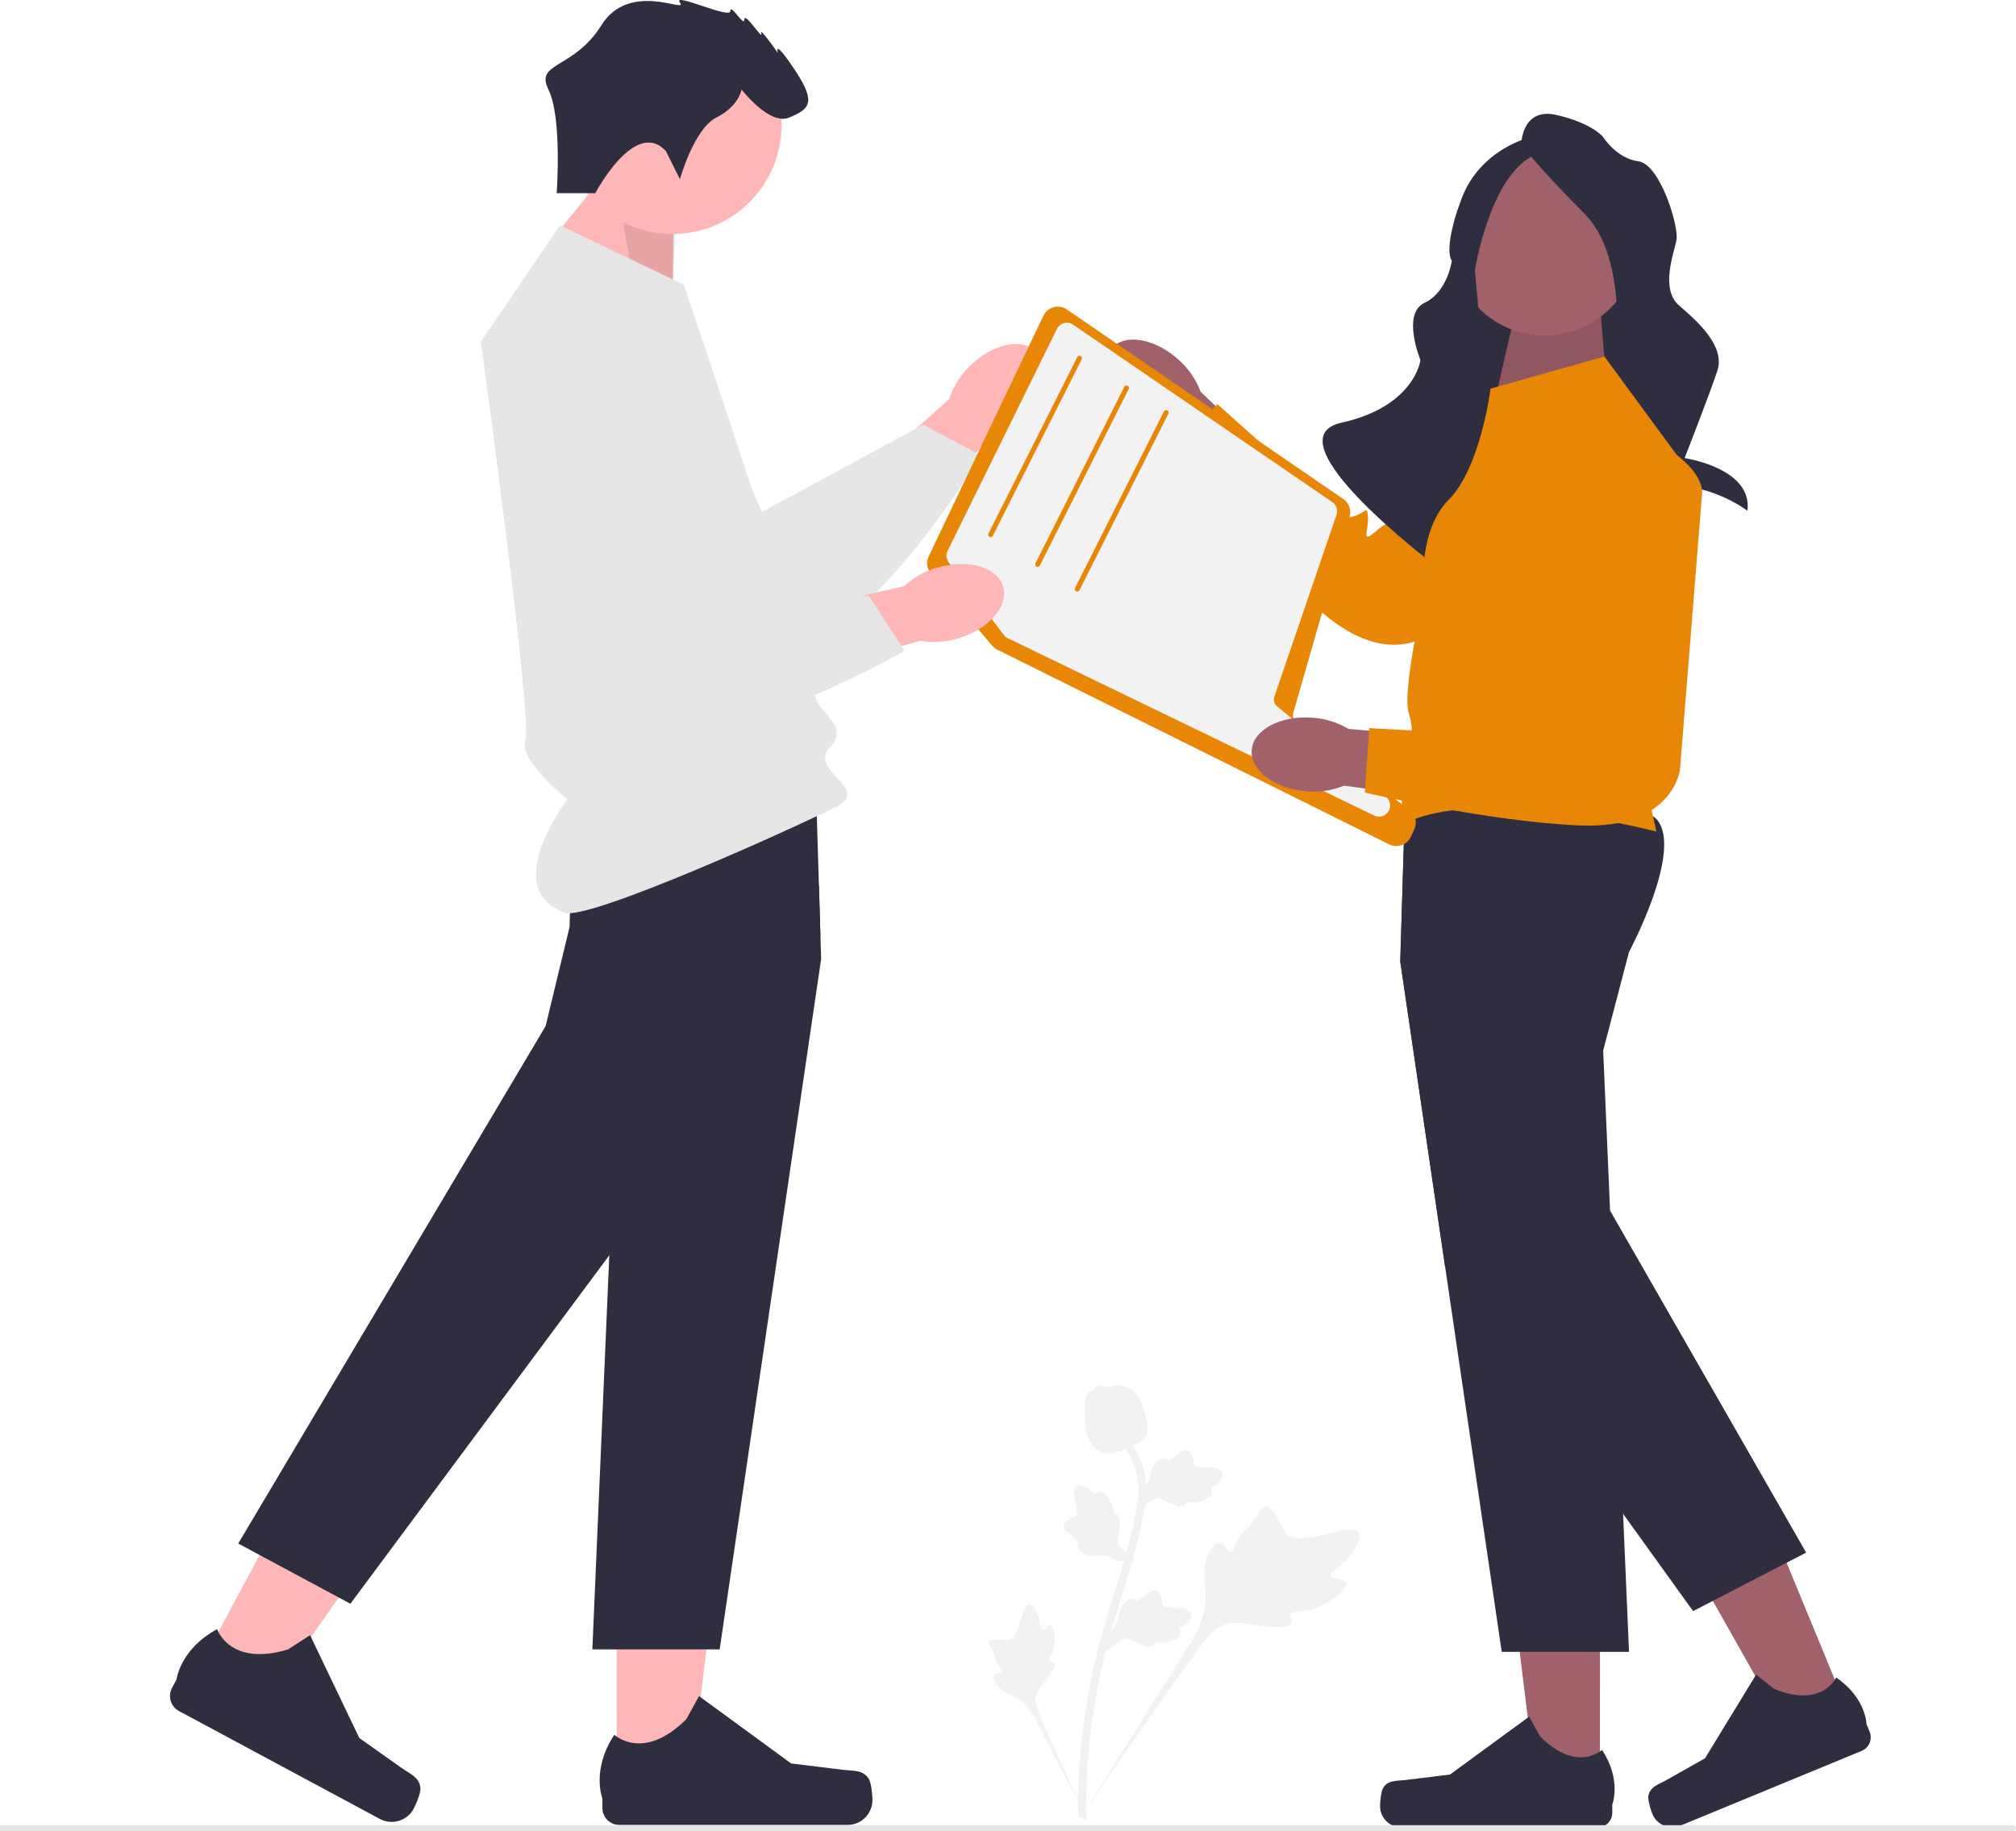
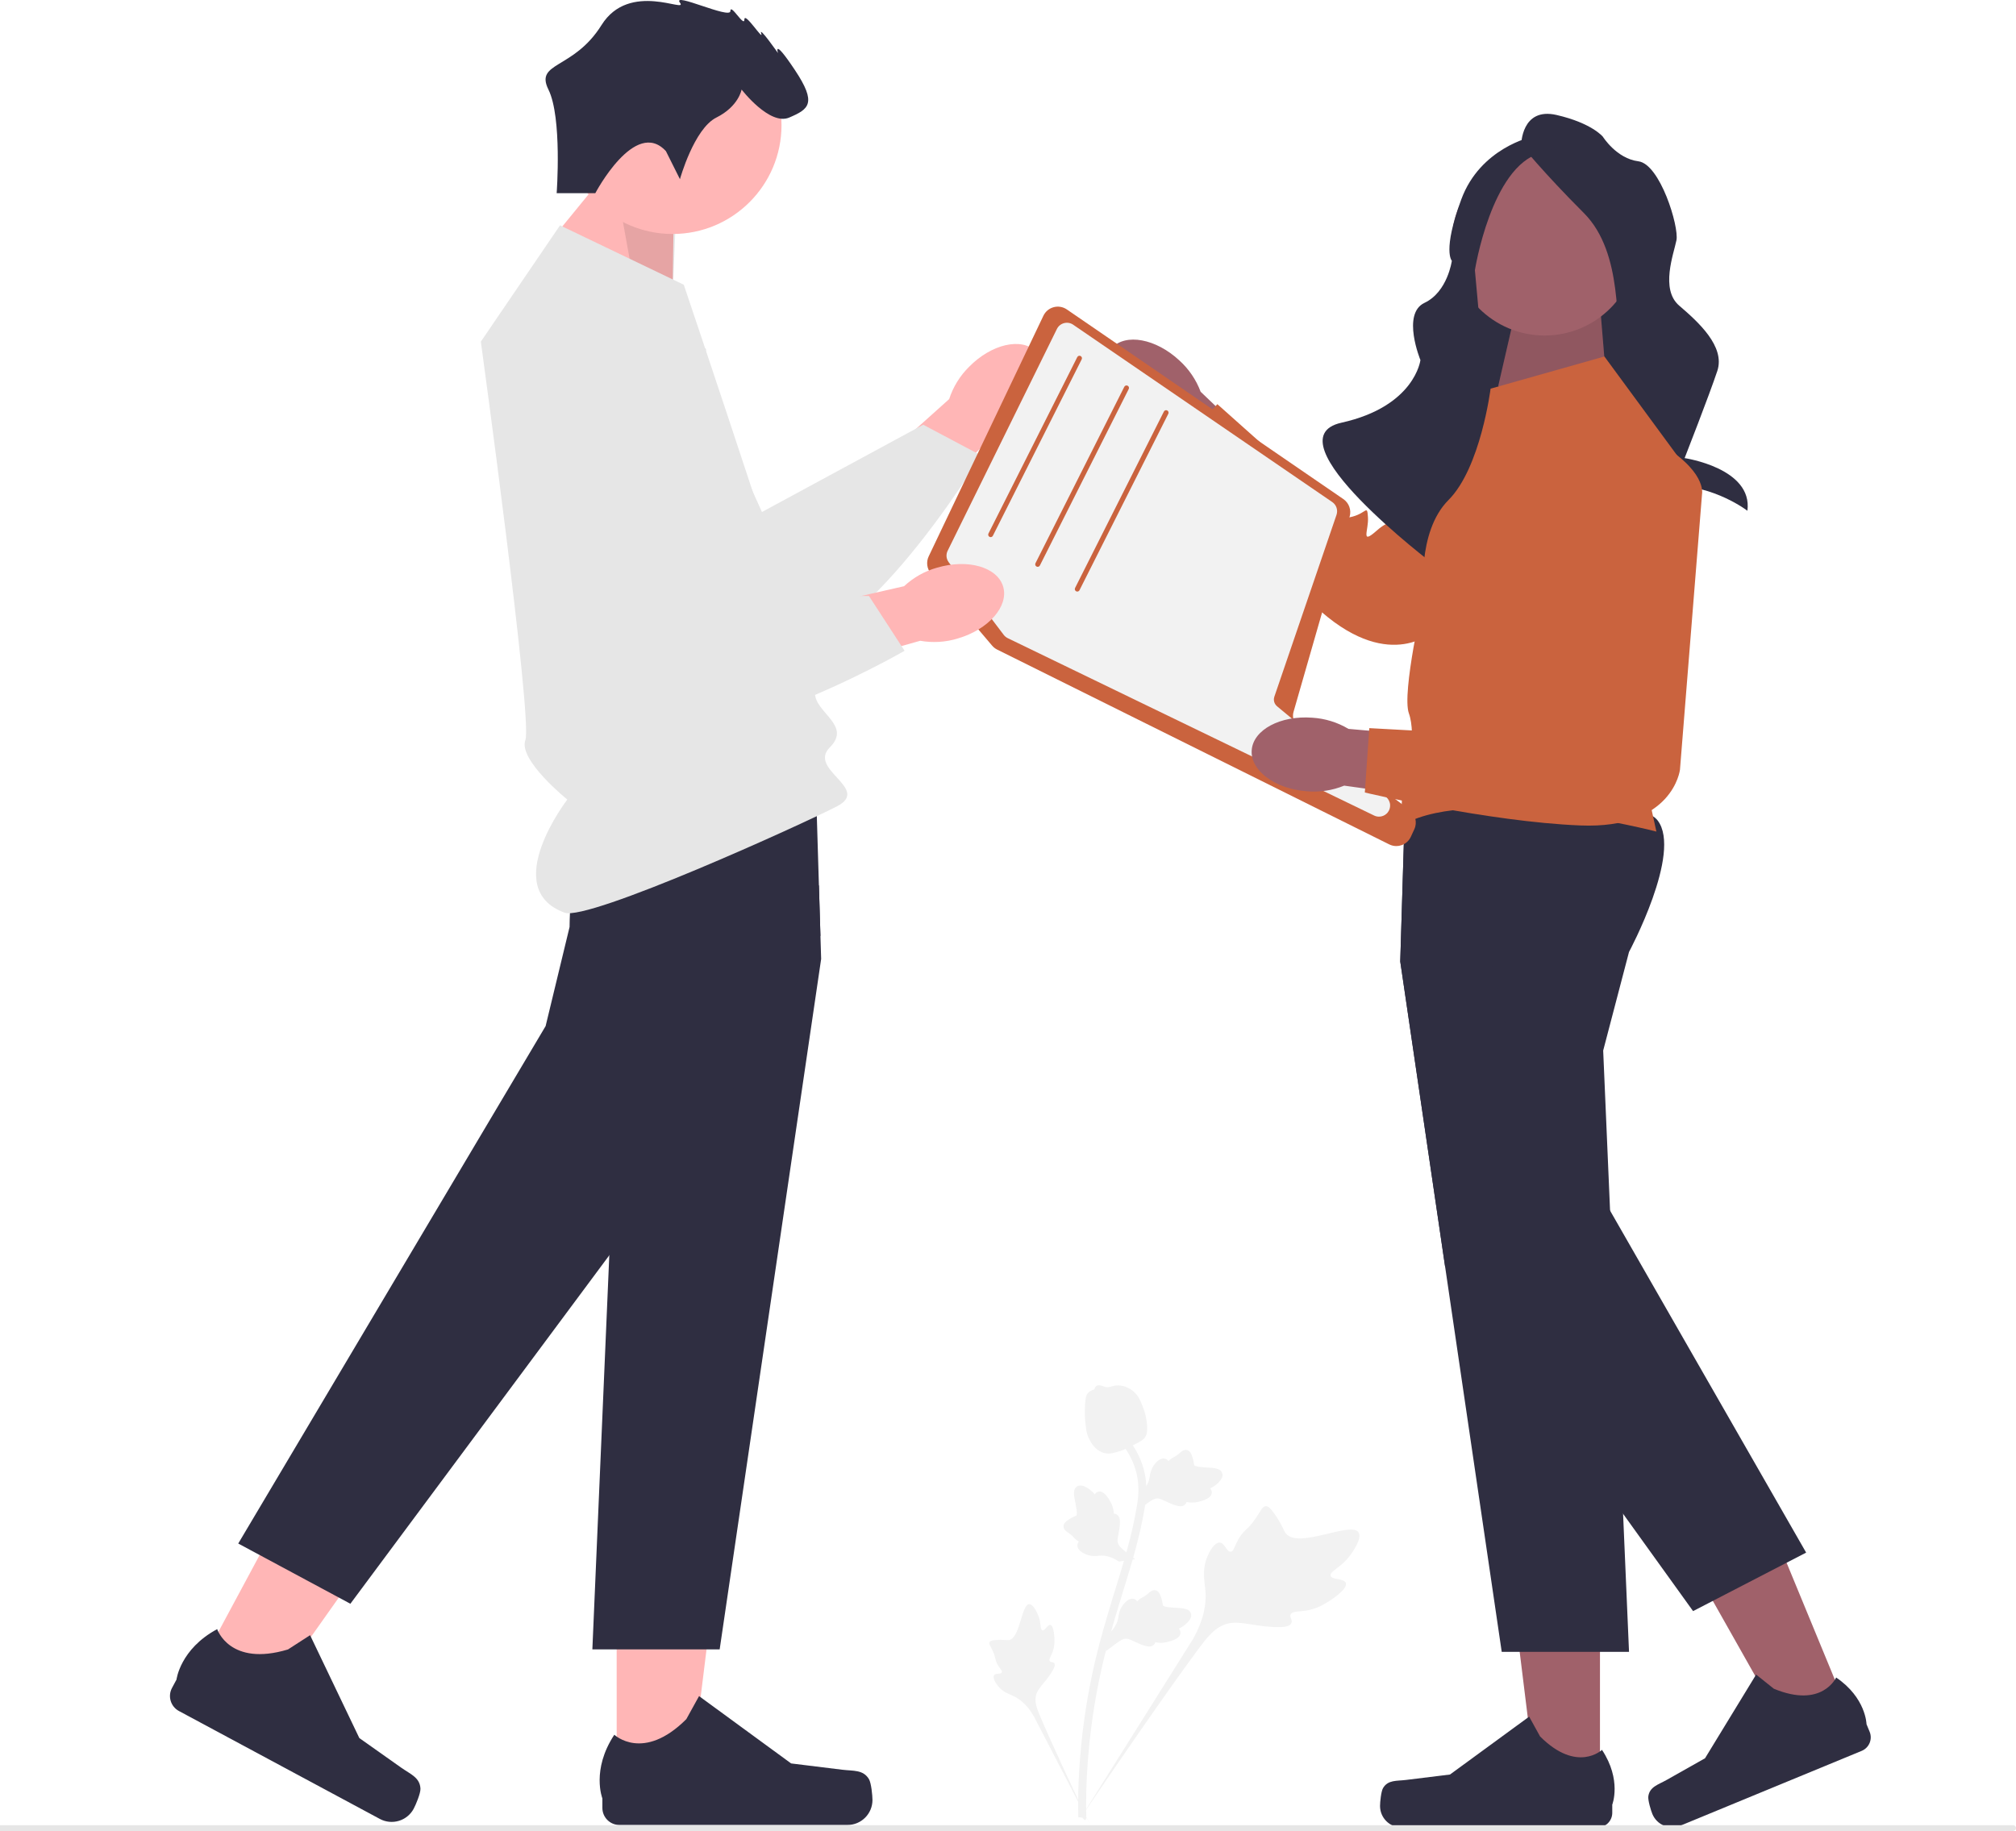
<svg xmlns="http://www.w3.org/2000/svg" width="583.04" height="529.629" viewBox="0 0 583.04 529.629">
-   <path id="uuid-f8ba9176-caa4-4aaa-aa33-5402b823e72a-503" d="M280.24,106.126c6.491-6.606,15.161-8.611,19.364-4.479,4.203,4.132,2.348,12.834-4.146,19.441-2.558,2.675-5.719,4.698-9.219,5.901l-27.856,27.641-12.692-13.348,28.808-25.832c1.142-3.522,3.111-6.719,5.742-9.323Z" fill="#ffb6b6" />
+   <path id="uuid-f8ba9176-caa4-4aaa-aa33-5402b823e72a-538" d="M280.24,106.126c6.491-6.606,15.161-8.611,19.364-4.479,4.203,4.132,2.348,12.834-4.146,19.441-2.558,2.675-5.719,4.698-9.219,5.901l-27.856,27.641-12.692-13.348,28.808-25.832c1.142-3.522,3.111-6.719,5.742-9.323Z" fill="#ffb6b6" />
  <path d="M191.153,83.309l29.206,64.792,46.638-25.245,16.691,8.858s-38.125,63.739-64.23,56.483c-26.105-7.256-72.459-73.047-64.107-93.352s35.802-11.537,35.802-11.537Z" fill="#e6e6e6" />
  <g>
-     <path id="uuid-070545a9-7559-45f6-9b62-076b2f028fa8-504" d="M326.54,119.883c-6.78-6.308-9.021-14.92-5.005-19.235,4.015-4.314,12.765-2.697,19.547,3.615,2.744,2.484,4.852,5.589,6.15,9.055l28.39,27.092-12.998,13.052-26.607-28.094c-3.552-1.045-6.801-2.926-9.476-5.485Z" fill="#a0616a" />
-     <path d="M469.546,124.059l-54.798,58.341s-12.306,12.176-32.552-5.383c-20.246-17.559-42.755-46.366-42.755-46.366l12.628-13.743,22.368,19.956s13.28,5.344,14.203,8.801-1.658,4.888,2.491,3.78,4.23-3.579,4.49,.169-2.274,8.129,2.519,3.886c4.793-4.243,6.224-1.662,6.224-1.662l35.023-46.393s22.631-17.896,29.137-1.854c6.506,16.042,1.021,20.47,1.021,20.47Z" fill="#e88706" />
+     <path id="uuid-070545a9-7559-45f6-9b62-076b2f028fa8-539" d="M326.54,119.883c-6.78-6.308-9.021-14.92-5.005-19.235,4.015-4.314,12.765-2.697,19.547,3.615,2.744,2.484,4.852,5.589,6.15,9.055l28.39,27.092-12.998,13.052-26.607-28.094c-3.552-1.045-6.801-2.926-9.476-5.485Z" fill="#a0616a" />
+     <path d="M469.546,124.059l-54.798,58.341s-12.306,12.176-32.552-5.383c-20.246-17.559-42.755-46.366-42.755-46.366l12.628-13.743,22.368,19.956s13.28,5.344,14.203,8.801-1.658,4.888,2.491,3.78,4.23-3.579,4.49,.169-2.274,8.129,2.519,3.886c4.793-4.243,6.224-1.662,6.224-1.662l35.023-46.393s22.631-17.896,29.137-1.854c6.506,16.042,1.021,20.47,1.021,20.47Z" fill="#ca633e" />
  </g>
  <g>
    <polygon points="178.347 515.124 199.643 515.122 209.773 432.979 178.342 432.981 178.347 515.124" fill="#ffb6b6" />
    <path d="M251.31,514.641h0c.663,1.117,1.013,4.721,1.013,6.02h0c0,3.992-3.236,7.228-7.228,7.228h-65.951c-2.723,0-4.931-2.208-4.931-4.931v-2.746s-3.263-8.252,3.454-18.424c0,0,8.348,7.965,20.823-4.51l3.679-6.664,26.628,19.475,14.76,1.817c3.229,.397,6.092-.062,7.753,2.736h0Z" fill="#2f2e41" />
  </g>
  <rect x="423.793" y="58.074" width="52.776" height="77.983" transform="translate(900.3618 194.1304) rotate(-180)" fill="#2f2e41" />
  <polygon points="464.722 112.279 462.874 89.943 438.299 89.943 432.851 113.607 464.722 112.279" fill="#a0616a" />
  <polygon points="464.722 112.279 462.874 89.943 438.299 89.943 432.851 113.607 464.722 112.279" opacity=".1" />
  <polygon points="194.461 87.467 194.892 58.744 177.179 47.702 157.919 71.262 194.461 87.467" fill="#ffb6b6" />
  <polygon points="194.461 87.467 195.608 59.46 177.179 47.702 183.44 82.363 194.461 87.467" opacity=".1" />
  <circle cx="446.717" cy="70.187" r="26.863" fill="#a0616a" />
  <path d="M439.941,41.926s0-11.028,10.24-8.665c10.24,2.363,13.391,6.302,13.391,6.302,0,0,3.939,6.302,10.24,7.089,6.302,.788,11.816,18.905,11.028,22.843s-4.726,14.179,.788,18.905,13.391,11.816,11.028,18.905c-2.363,7.089-9.452,25.207-9.452,25.207,0,0,19.773,2.89,18.158,15.23,0,0-9.493-7.353-22.096-7.353-12.603,0-11.028-22.865-11.028-22.865,0,0-.788-14.157-3.151-18.096-2.363-3.939,.788-25.994-11.028-37.81-11.816-11.816-18.117-19.693-18.117-19.693Z" fill="#2f2e41" />
  <path d="M443.092,39.563s-14.966,3.151-20.48,18.117c-5.514,14.966-2.729,17.751-2.729,17.751,0,0-1.219,9.012-7.91,12.172-6.691,3.16-1.177,16.551-1.177,16.551,0,0-1.575,13.391-22.843,18.117-21.268,4.726,26.671,40.969,26.671,40.969,0,0-3.447-17.106,18.609-17.893,22.056-.788-4.319-41.193-4.319-41.193l-2.363-25.994s4.726-29.933,18.905-33.871c14.179-3.939-2.363-4.726-2.363-4.726Z" fill="#2f2e41" />
  <circle cx="194.517" cy="36.18" r="31.502" fill="#ffb6b6" />
  <path d="M237.478,277.401l-29.345,199.69h-36.817l4.896-113.988,2.577-59.936-7.472-28.529s-3.407-6.341-6.277-14.028c-3.235-8.675-5.79-19.074-1.997-24.006,1.396-1.818,5.024-3.164,9.956-4.166,3.013-.616,6.52-1.095,10.307-1.467,21.773-2.154,52.743-.809,52.743-.809l.787,25.981,.437,14.508,.208,6.749Z" fill="#2f2e41" />
  <g>
    <polygon points="57.094 483.308 75.855 493.385 123.656 425.82 95.967 410.946 57.094 483.308" fill="#ffb6b6" />
    <path d="M121.597,517.415h0c.056,1.298-1.342,4.638-1.957,5.782h0c-1.889,3.516-6.271,4.836-9.788,2.946l-58.097-31.214c-2.399-1.289-3.299-4.278-2.01-6.677l1.3-2.419s1.032-8.814,11.763-14.595c0,0,3.585,10.967,20.478,5.882l6.395-4.129,14.24,29.758,12.142,8.586c2.656,1.878,5.396,2.829,5.535,6.079l0,0Z" fill="#2f2e41" />
  </g>
  <path d="M237.271,270.652l-15.574,31.228-45.485,61.224-74.88,100.797-32.43-17.421,88.894-149.674,6.928-28.672s0-3.099,.315-7.522c.616-8.753,2.462-22.703,7.959-28.171,.744-.744,1.553-1.331,2.434-1.725,1.653-.744,4.402-.565,7.873,.258,14.501,3.464,41.563,18.344,53.53,25.172l.437,14.508Z" fill="#2f2e41" />
  <g>
    <polygon points="462.721 517.629 444.411 517.627 435.7 447 462.725 447.002 462.721 517.629" fill="#a0616a" />
    <path d="M399.987,517.214h0c-.57,.96-.871,4.059-.871,5.176h0c0,3.432,2.782,6.215,6.215,6.215h56.706c2.341,0,4.24-1.898,4.24-4.24v-2.361s2.805-7.096-2.97-15.841c0,0-7.178,6.848-17.904-3.878l-3.163-5.73-22.895,16.744-12.691,1.562c-2.776,.342-5.238-.053-6.666,2.352h-0Z" fill="#2f2e41" />
  </g>
  <g>
    <polygon points="534.854 496.051 517.928 503.034 482.935 441.069 507.917 430.762 534.854 496.051" fill="#a0616a" />
    <path d="M476.705,519.597h0c-.161,1.105,.743,4.085,1.169,5.117h0c1.309,3.173,4.943,4.683,8.115,3.374l52.418-21.63c2.164-.893,3.195-3.372,2.302-5.536l-.901-2.182s-.114-7.629-8.788-13.511c0,0-4.023,9.068-18.029,3.245l-5.109-4.09-14.777,24.212-11.135,6.285c-2.436,1.375-4.862,1.949-5.265,4.717l-0,0Z" fill="#2f2e41" />
  </g>
  <path d="M471.123,275.354l-7.472,28.529,1.99,46.294,3.3,76.891,.093,2.169,.372,8.646,1.718,39.924h-36.817l-16.39-111.533-12.955-88.157,1.36-44.891,.072-2.348s65.848-2.863,73.005,6.442c7.157,9.305-8.274,38.034-8.274,38.034Z" fill="#2f2e41" />
  <path d="M522.348,449.106l-6.241,3.228-23.082,11.946-3.378,1.746-20.241-28.143-51.49-71.609-12.955-88.157,1.36-44.891c5.826-1.854,10.485-2.612,12.847-1.51,10.636,4.974,10.128,37.583,10.128,37.583l6.477,28.773,29.868,52.105,56.708,98.929Z" fill="#2f2e41" />
  <g>
    <path d="M389.226,457.909c-.474-1.45-4.065-.812-4.409-2.108-.344-1.292,3.102-2.375,5.745-6.017,.477-.657,3.48-4.795,2.328-6.535-2.183-3.299-17.373,4.917-21.019,.307-.8-1.012-1.129-2.749-3.513-5.982-.948-1.286-1.557-1.907-2.284-1.889-1.031,.026-1.401,1.316-3.022,3.654-2.431,3.505-3.309,3.065-4.91,5.938-1.189,2.132-1.33,3.495-2.187,3.575-1.213,.114-1.715-2.541-3.197-2.644-1.513-.105-3.027,2.518-3.777,4.567-1.408,3.846-.536,6.785-.343,9.715,.21,3.184-.283,7.844-3.742,13.825l-32.627,51.982c7.007-10.597,26.897-39.494,34.91-50.094,2.313-3.06,4.799-6.132,8.626-6.71,3.684-.557,8.166,1.266,14.423,1.16,.731-.012,2.764-.073,3.259-1.151,.409-.891-.606-1.666-.237-2.503,.495-1.123,2.724-.641,5.762-1.388,2.142-.526,3.597-1.395,4.849-2.143,.377-.225,5.998-3.63,5.367-5.56h-0Z" fill="#f2f2f2" />
    <path d="M303.771,470.046c-.848-.186-1.571,1.761-2.307,1.556-.733-.204-.271-2.208-1.295-4.556-.185-.423-1.349-3.091-2.536-3.028-2.249,.12-2.599,9.946-5.914,10.405-.727,.101-1.675-.239-3.95-.002-.905,.094-1.385,.214-1.586,.576-.285,.514,.242,1.067,.921,2.537,1.019,2.205,.55,2.508,1.497,4.123,.703,1.199,1.331,1.661,1.123,2.105-.294,.628-1.742,.108-2.22,.806-.488,.712,.363,2.212,1.152,3.172,1.481,1.801,3.176,2.221,4.669,2.971,1.623,.815,3.768,2.402,5.706,5.826l16.099,31.012c-3.179-6.497-11.623-24.596-14.514-31.588-.834-2.018-1.625-4.125-.805-6.17,.79-1.969,2.978-3.643,4.731-6.744,.205-.362,.762-1.378,.376-1.931-.319-.458-.993-.183-1.297-.606-.408-.567,.471-1.522,.981-3.228,.36-1.203,.353-2.168,.347-2.998-.002-.25-.051-3.991-1.18-4.238l-0,0Z" fill="#f2f2f2" />
    <path d="M319.832,477.613l.506-4.672,.31-.294c1.436-1.357,2.334-2.795,2.671-4.275,.054-.235,.095-.473,.138-.716,.168-.961,.377-2.155,1.3-3.395,.517-.691,1.884-2.253,3.294-1.707,.381,.143,.637,.389,.816,.651,.045-.045,.091-.091,.14-.14,.609-.592,1.035-.809,1.446-1.018,.315-.161,.641-.326,1.192-.767,.242-.193,.435-.367,.599-.513,.495-.442,1.128-.959,1.995-.754,.919,.251,1.234,1.128,1.443,1.708,.373,1.035,.488,1.747,.564,2.219,.027,.172,.059,.367,.083,.43,.201,.507,2.726,.638,3.676,.693,2.136,.116,3.984,.216,4.428,1.678,.319,1.046-.346,2.187-2.032,3.481-.525,.403-1.051,.681-1.508,.888,.281,.266,.506,.628,.519,1.121h0c.031,1.167-1.166,2.062-3.557,2.666-.594,.152-1.393,.352-2.439,.302-.492-.024-.924-.1-1.292-.17-.055,.21-.155,.427-.337,.634-.532,.609-1.391,.764-2.558,.421-1.288-.359-2.305-.847-3.203-1.276-.784-.374-1.46-.693-2.028-.78-1.055-.148-2.039,.504-3.217,1.371l-2.951,2.214h-0Z" fill="#f2f2f2" />
    <path d="M328.254,451.001l-4.648,.696-.363-.226c-1.677-1.045-3.296-1.549-4.812-1.5-.241,.008-.482,.028-.727,.048-.972,.081-2.18,.182-3.614-.397-.8-.325-2.657-1.251-2.487-2.753,.041-.404,.215-.715,.423-.954-.055-.032-.111-.065-.171-.1-.727-.439-1.045-.796-1.351-1.14-.235-.264-.478-.537-1.044-.959-.248-.185-.466-.328-.648-.449-.553-.367-1.214-.848-1.236-1.738,.01-.953,.778-1.48,1.286-1.829,.907-.624,1.566-.915,2.003-1.109,.16-.07,.34-.15,.395-.189,.439-.323-.074-2.799-.262-3.732-.43-2.095-.801-3.908,.5-4.709,.931-.574,2.203-.22,3.883,1.083,.523,.406,.925,.844,1.242,1.234,.186-.34,.479-.648,.953-.787h0c1.121-.326,2.29,.605,3.48,2.764,.297,.536,.694,1.258,.91,2.283,.101,.483,.138,.919,.163,1.293,.217-0,.453,.042,.699,.165,.724,.36,1.092,1.152,1.056,2.368-.02,1.337-.234,2.445-.422,3.422-.162,.853-.3,1.588-.24,2.159,.125,1.058,1.005,1.845,2.142,2.764l2.89,2.293h-0Z" fill="#f2f2f2" />
    <path d="M328.881,437.044l.506-4.672,.31-.294c1.436-1.357,2.334-2.795,2.671-4.275,.054-.235,.095-.473,.138-.716,.168-.961,.377-2.155,1.3-3.395,.517-.691,1.884-2.253,3.294-1.707,.381,.143,.637,.389,.816,.651,.045-.045,.091-.091,.14-.14,.609-.592,1.035-.809,1.446-1.018,.315-.161,.641-.326,1.192-.767,.242-.193,.435-.367,.599-.513,.495-.442,1.128-.959,1.995-.754,.919,.251,1.234,1.128,1.443,1.708,.373,1.035,.488,1.747,.564,2.219,.027,.172,.059,.367,.083,.43,.201,.507,2.726,.638,3.676,.693,2.136,.116,3.984,.216,4.428,1.678,.319,1.046-.346,2.187-2.032,3.481-.525,.403-1.051,.681-1.508,.888,.281,.266,.506,.628,.519,1.121h0c.031,1.167-1.166,2.062-3.557,2.666-.594,.152-1.393,.352-2.439,.302-.492-.024-.924-.1-1.292-.17-.055,.21-.155,.427-.337,.634-.532,.609-1.391,.764-2.558,.421-1.288-.359-2.305-.847-3.203-1.276-.784-.374-1.46-.693-2.028-.78-1.055-.148-2.039,.504-3.217,1.371l-2.951,2.214h-0Z" fill="#f2f2f2" />
    <path d="M313.81,526.564l-.822-.812,.015-1.154-.015,1.154-1.142-.121c.005-.107-.002-.359-.01-.751-.044-2.149-.18-8.691,.731-18.741,.636-7.016,1.699-14.138,3.159-21.171,1.463-7.044,2.98-12.285,4.2-16.498,.92-3.177,1.849-6.191,2.755-9.126,2.419-7.843,4.704-15.251,6.118-23.702,.317-1.886,.974-5.813-.372-10.448-.781-2.688-2.118-5.218-3.976-7.518l1.798-1.452c2.05,2.541,3.529,5.343,4.396,8.328,1.492,5.139,.776,9.417,.432,11.473-1.44,8.6-3.747,16.079-6.19,23.998-.902,2.925-1.828,5.925-2.744,9.09-1.208,4.174-2.712,9.369-4.156,16.323-1.444,6.949-2.493,13.984-3.122,20.911-.899,9.924-.764,16.368-.72,18.485,.023,1.13,.028,1.367-.335,1.732v-0Z" fill="#f2f2f2" />
    <path d="M319.519,420.335c-.092-.021-.185-.044-.279-.071-1.896-.532-3.417-2.077-4.522-4.592-.517-1.183-.639-2.428-.883-4.91-.038-.383-.207-2.32,0-4.887,.135-1.677,.315-2.351,.772-2.88,.507-.589,1.19-.927,1.912-1.096,.02-.222,.092-.439,.236-.645,.594-.854,1.587-.503,2.127-.32,.272,.098,.61,.222,.991,.286,.598,.103,.956-.002,1.497-.158,.518-.15,1.161-.337,2.051-.321,1.755,.024,3.054,.813,3.483,1.073,2.256,1.356,3.035,3.519,3.937,6.024,.179,.502,.774,2.317,.912,4.653,.1,1.686-.121,2.376-.374,2.869-.517,1.014-1.31,1.485-3.276,2.474-2.054,1.037-3.085,1.555-3.93,1.822-1.966,.617-3.201,1.005-4.654,.681v0Z" fill="#f2f2f2" />
  </g>
  <path d="M583.04,528.789h0c0,.464-.376,.84-.84,.84H0v-1.68H582.2c.464,0,.84,.376,.84,.84Z" fill="#e6e6e6" />
  <path d="M161.968,65.185l35.787,17.178s37.934,112.37,37.934,118.096c0,5.726,10.736,9.305,4.294,15.746s11.99,11.897,2.058,17.042-71.885,33.29-78.774,30.752c-19-7,.805-32.722,.805-32.722,0,0-14.272-11.494-12.125-17.22s-12.883-115.233-12.883-115.233l22.904-33.64Z" fill="#e6e6e6" />
  <path d="M192.593,43.726l4.052,8.104s4.052-14.586,10.535-17.828,7.293-8.104,7.293-8.104c0,0,8.104,10.535,13.776,8.104s8.104-4.052,1.621-13.776-4.862-4.862-4.862-4.862c0,0-5.672-8.104-4.862-5.672s-4.862-6.483-4.862-4.052c0,2.431-4.052-4.862-4.052-2.431,0,2.431-17.017-5.672-14.586-2.431s-14.586-6.483-22.69,6.483c-8.104,12.966-19.34,10.568-15.342,18.655,3.998,8.087,2.377,29.966,2.377,29.966h11.176s11.514-21.879,20.428-12.155Z" fill="#2f2e41" />
-   <path d="M431.085,112.424l.656-.185,32.268-9.119,25.766,35.071-17.178,73.005,6.442,29.345s-52.249-13.599-73.005-2.147c0,0-1.431-6.526,0-9.705s3.579-16.406,1.431-22.317,4.294-33.826,4.294-33.826c0,0-2.147-18.609,7.157-27.914s12.168-32.208,12.168-32.208Z" fill="#e88706" />
-   <path d="M401.778,244.249l-113.388-56.35c-.564-.28-1.057-.666-1.465-1.147l-17.692-20.851c-1.173-1.383-1.427-3.334-.647-4.972l33.174-69.601c.581-1.22,1.663-2.12,2.968-2.471,1.306-.35,2.693-.113,3.808,.651l79.965,54.852c1.642,1.126,2.375,3.167,1.825,5.08l-16.235,56.498c-.444,1.545,.122,3.232,1.408,4.196l32.117,24.088c1.73,1.297,2.327,3.663,1.421,5.626l-1.016,2.201c-.527,1.142-1.471,2.001-2.657,2.419-.503,.177-1.022,.265-1.538,.265-.702-0-1.4-.163-2.049-.485Z" fill="#e88706" />
+   <path d="M431.085,112.424l.656-.185,32.268-9.119,25.766,35.071-17.178,73.005,6.442,29.345s-52.249-13.599-73.005-2.147c0,0-1.431-6.526,0-9.705s3.579-16.406,1.431-22.317,4.294-33.826,4.294-33.826c0,0-2.147-18.609,7.157-27.914s12.168-32.208,12.168-32.208Z" fill="#ca633e" />
+   <path d="M401.778,244.249l-113.388-56.35c-.564-.28-1.057-.666-1.465-1.147l-17.692-20.851c-1.173-1.383-1.427-3.334-.647-4.972l33.174-69.601c.581-1.22,1.663-2.12,2.968-2.471,1.306-.35,2.693-.113,3.808,.651l79.965,54.852c1.642,1.126,2.375,3.167,1.825,5.08l-16.235,56.498c-.444,1.545,.122,3.232,1.408,4.196l32.117,24.088c1.73,1.297,2.327,3.663,1.421,5.626l-1.016,2.201c-.527,1.142-1.471,2.001-2.657,2.419-.503,.177-1.022,.265-1.538,.265-.702-0-1.4-.163-2.049-.485Z" fill="#ca633e" />
  <path d="M400.873,230.535l-31.564-26.26c-.272-.229-.487-.508-.637-.816-.286-.58-.344-1.274-.129-1.911l17.986-52.628c.465-1.36-.036-2.877-1.224-3.693l-74.937-51.304c-.766-.53-1.725-.694-2.627-.458-.909,.236-1.661,.852-2.076,1.689l-31.593,64.151c-.48,.966-.444,2.076,.086,2.999,.064,.129,.143,.25,.236,.365l15.889,20.971c.308,.401,.709,.73,1.159,.952l105.972,51.311c.444,.215,.923,.322,1.403,.322,.83,0,1.661-.322,2.276-.945,.072-.079,.143-.15,.215-.236,.501-.608,.759-1.389,.723-2.183-.043-.902-.465-1.746-1.159-2.326Z" fill="#f2f2f2" />
-   <path d="M286.505,155.368c.262,0,.514-.144,.64-.394l25.687-51.033c.178-.353,.036-.784-.317-.961-.354-.179-.783-.036-.961,.317l-25.687,51.033c-.178,.353-.036,.784,.317,.961,.103,.052,.213,.077,.321,.077Z" fill="#e88706" />
-   <path d="M300.104,163.957c.262,0,.514-.144,.64-.394l25.687-51.033c.178-.353,.036-.784-.317-.961-.354-.179-.784-.035-.961,.317l-25.687,51.033c-.178,.353-.036,.784,.317,.961,.103,.052,.213,.077,.321,.077Z" fill="#e88706" />
-   <path d="M311.556,171.114c.262,0,.514-.144,.64-.394l25.687-51.033c.178-.353,.036-.784-.317-.961-.354-.179-.783-.036-.961,.317l-25.687,51.033c-.178,.353-.036,.784,.317,.961,.103,.052,.213,.077,.321,.077Z" fill="#e88706" />
-   <path id="uuid-03f01c0a-1974-4ec8-8b69-52a915a70377-505" d="M271.014,164.201c8.882-2.624,17.435-.168,19.104,5.484,1.669,5.653-4.178,12.36-13.063,14.984-3.535,1.097-7.281,1.331-10.925,.683l-37.772,10.642-4.616-17.832,37.726-8.598c2.708-2.525,5.981-4.364,9.546-5.364Z" fill="#ffb6b6" />
+   <path d="M286.505,155.368c.262,0,.514-.144,.64-.394l25.687-51.033c.178-.353,.036-.784-.317-.961-.354-.179-.783-.036-.961,.317l-25.687,51.033c-.178,.353-.036,.784,.317,.961,.103,.052,.213,.077,.321,.077Z" fill="#ca633e" />
+   <path d="M300.104,163.957c.262,0,.514-.144,.64-.394l25.687-51.033c.178-.353,.036-.784-.317-.961-.354-.179-.784-.035-.961,.317l-25.687,51.033c-.178,.353-.036,.784,.317,.961,.103,.052,.213,.077,.321,.077Z" fill="#ca633e" />
+   <path d="M311.556,171.114c.262,0,.514-.144,.64-.394l25.687-51.033c.178-.353,.036-.784-.317-.961-.354-.179-.783-.036-.961,.317l-25.687,51.033c-.178,.353-.036,.784,.317,.961,.103,.052,.213,.077,.321,.077Z" fill="#ca633e" />
+   <path id="uuid-03f01c0a-1974-4ec8-8b69-52a915a70377-540" d="M271.014,164.201c8.882-2.624,17.435-.168,19.104,5.484,1.669,5.653-4.178,12.36-13.063,14.984-3.535,1.097-7.281,1.331-10.925,.683l-37.772,10.642-4.616-17.832,37.726-8.598c2.708-2.525,5.981-4.364,9.546-5.364Z" fill="#ffb6b6" />
  <path d="M204.205,101.006l-5.92,70.824,53.029,.57,10.292,15.847s-64.274,37.216-83.574,18.2c-19.3-19.016-27.887-99.038-10.728-112.735,17.159-13.697,36.901,7.294,36.901,7.294Z" fill="#e6e6e6" />
  <g>
-     <path id="uuid-7eb47ac4-3db4-4d62-bd0a-b38893e38622-506" d="M377.92,228.882c-9.235-.696-16.362-6.024-15.918-11.901s8.289-10.076,17.527-9.379c3.694,.228,7.28,1.337,10.457,3.235l39.091,3.441-2.006,18.31-38.324-5.336c-3.427,1.4-7.14,1.96-10.827,1.631Z" fill="#a0616a" />
-     <path d="M492.243,142.869l-6.387,79.786s-2.012,17.194-28.79,16.116-62.346-9.531-62.346-9.531l1.285-18.62,29.931,1.626s13.71-4.116,16.59-1.991,1.756,4.853,4.306,1.398,1.07-5.437,3.613-2.671,3.298,7.77,4.394,1.463,3.824-5.184,3.824-5.184l-1.602-58.107s6.507-28.109,21.605-19.638c15.097,8.47,13.577,15.354,13.577,15.354Z" fill="#e88706" />
+     <path id="uuid-7eb47ac4-3db4-4d62-bd0a-b38893e38622-541" d="M377.92,228.882c-9.235-.696-16.362-6.024-15.918-11.901s8.289-10.076,17.527-9.379c3.694,.228,7.28,1.337,10.457,3.235l39.091,3.441-2.006,18.31-38.324-5.336c-3.427,1.4-7.14,1.96-10.827,1.631Z" fill="#a0616a" />
+     <path d="M492.243,142.869l-6.387,79.786s-2.012,17.194-28.79,16.116-62.346-9.531-62.346-9.531l1.285-18.62,29.931,1.626s13.71-4.116,16.59-1.991,1.756,4.853,4.306,1.398,1.07-5.437,3.613-2.671,3.298,7.77,4.394,1.463,3.824-5.184,3.824-5.184l-1.602-58.107s6.507-28.109,21.605-19.638c15.097,8.47,13.577,15.354,13.577,15.354Z" fill="#ca633e" />
  </g>
</svg>
